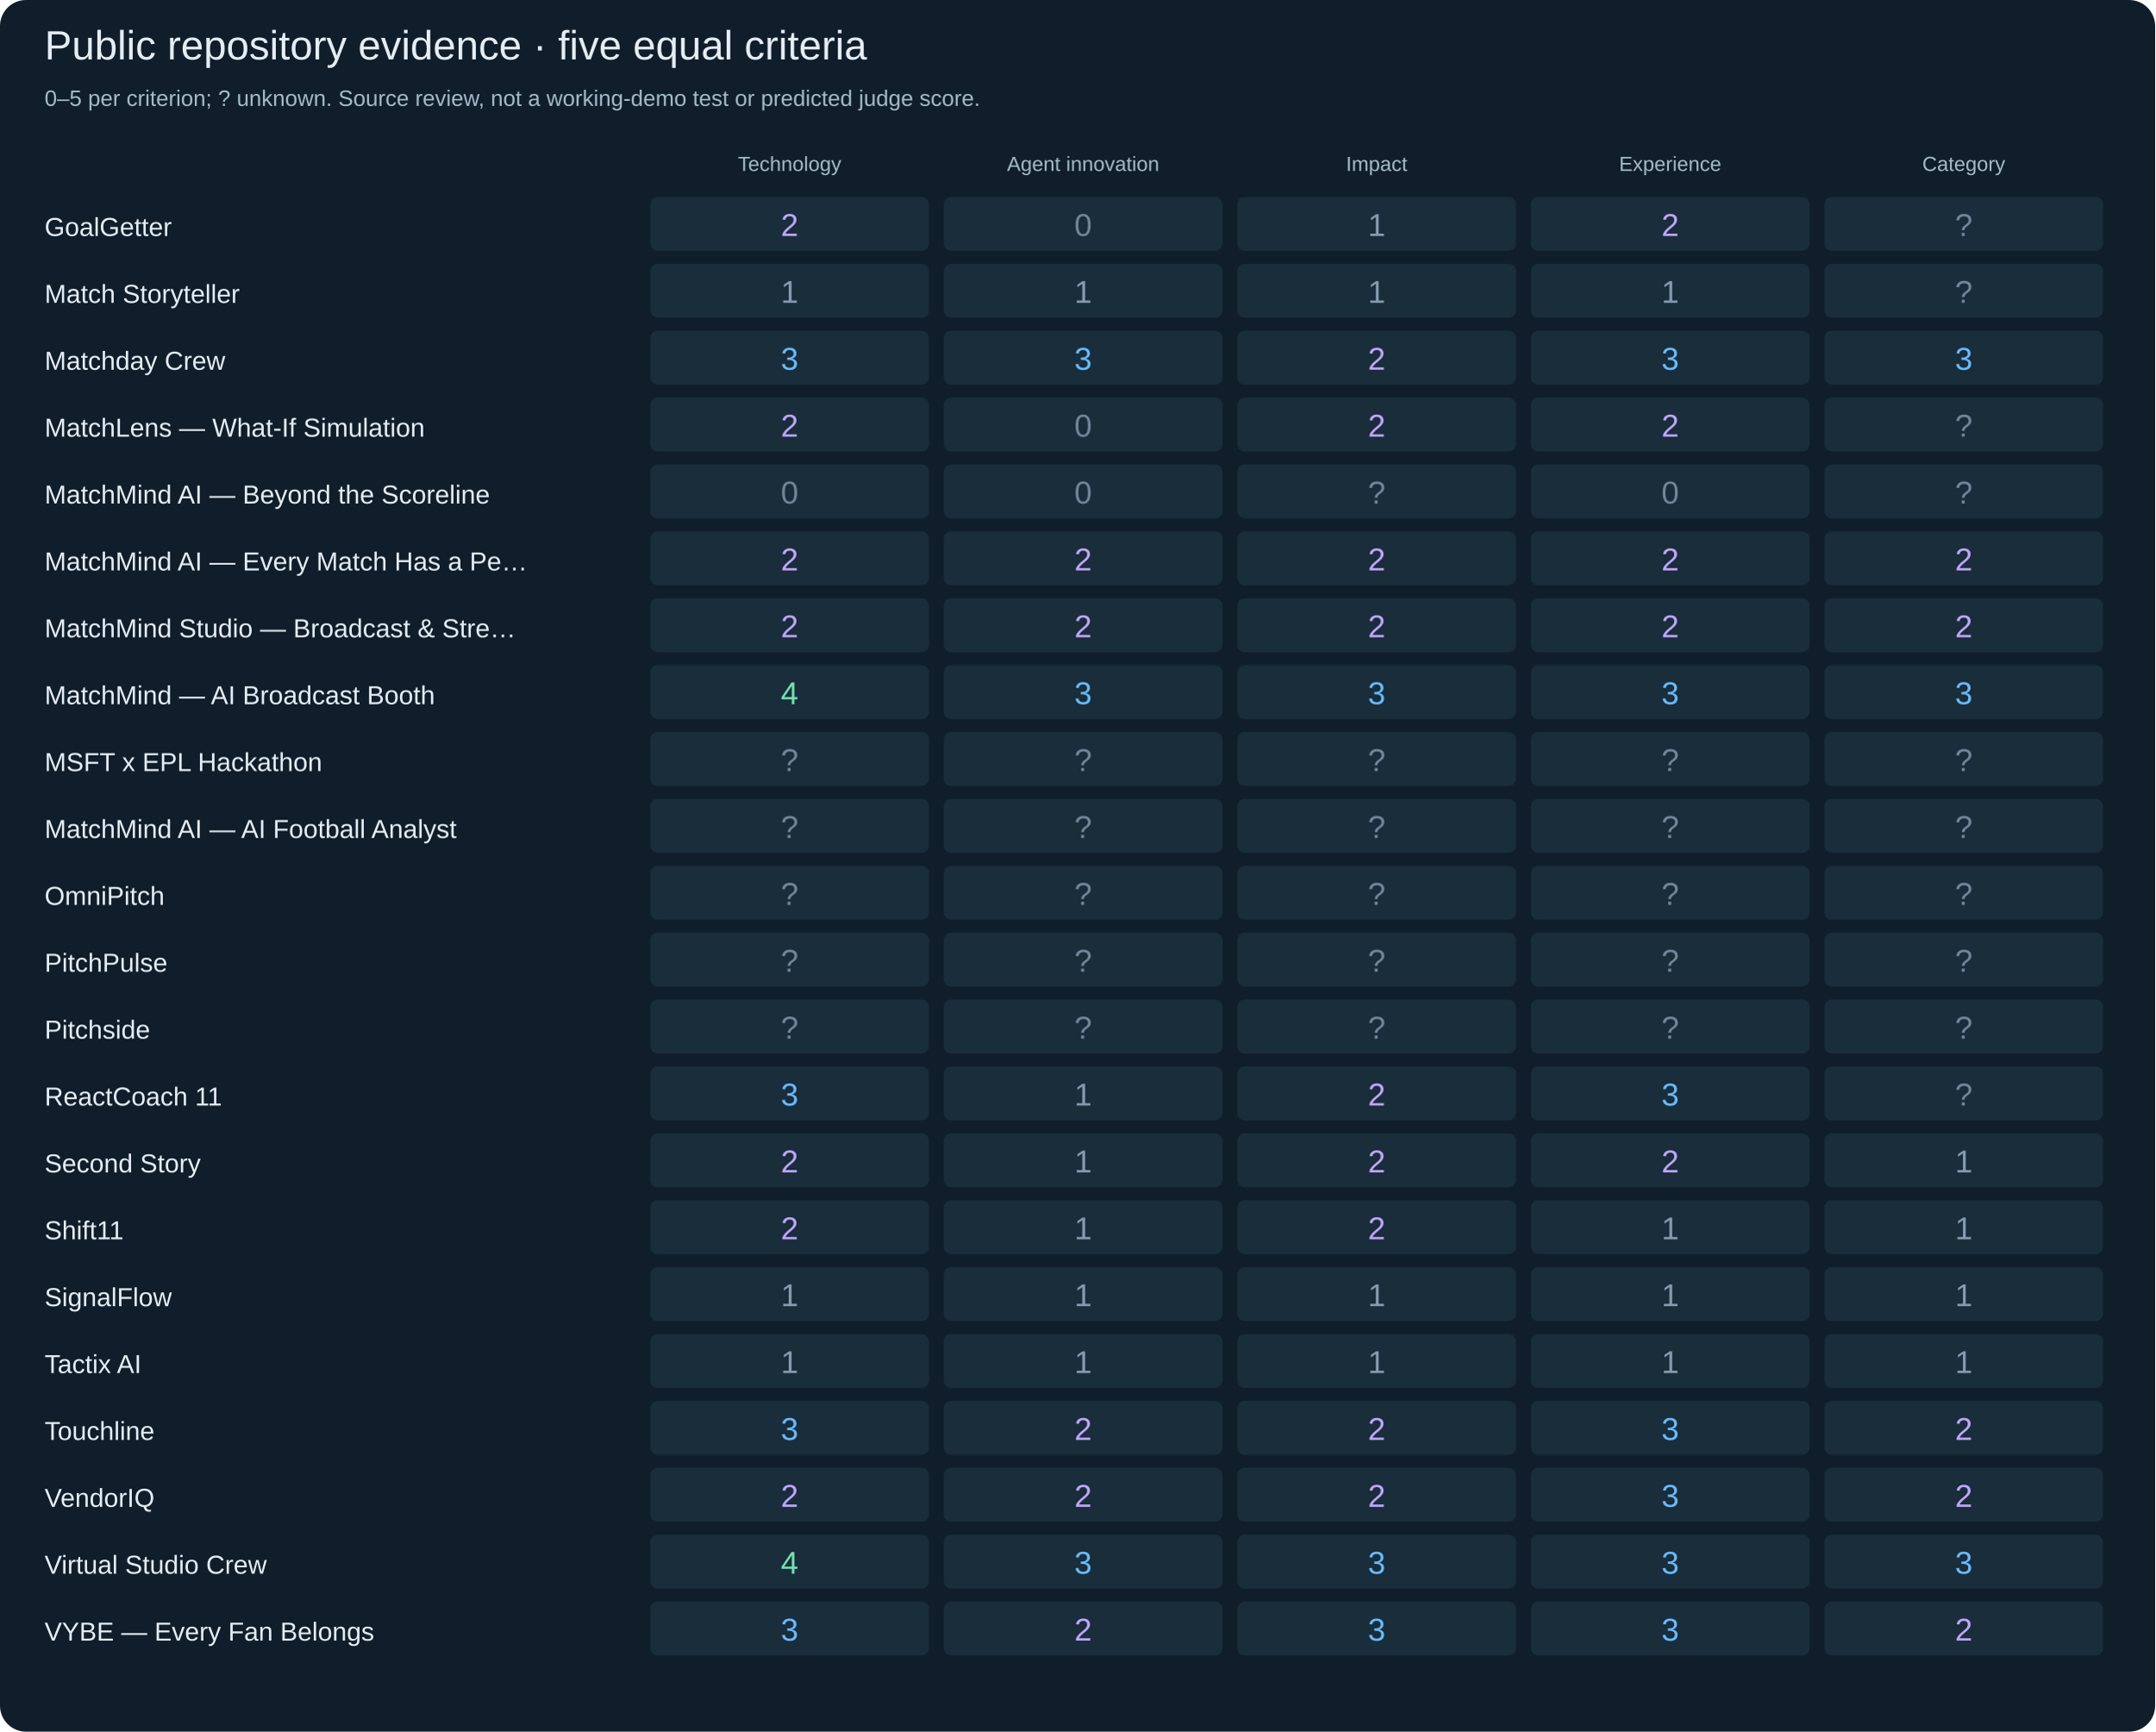
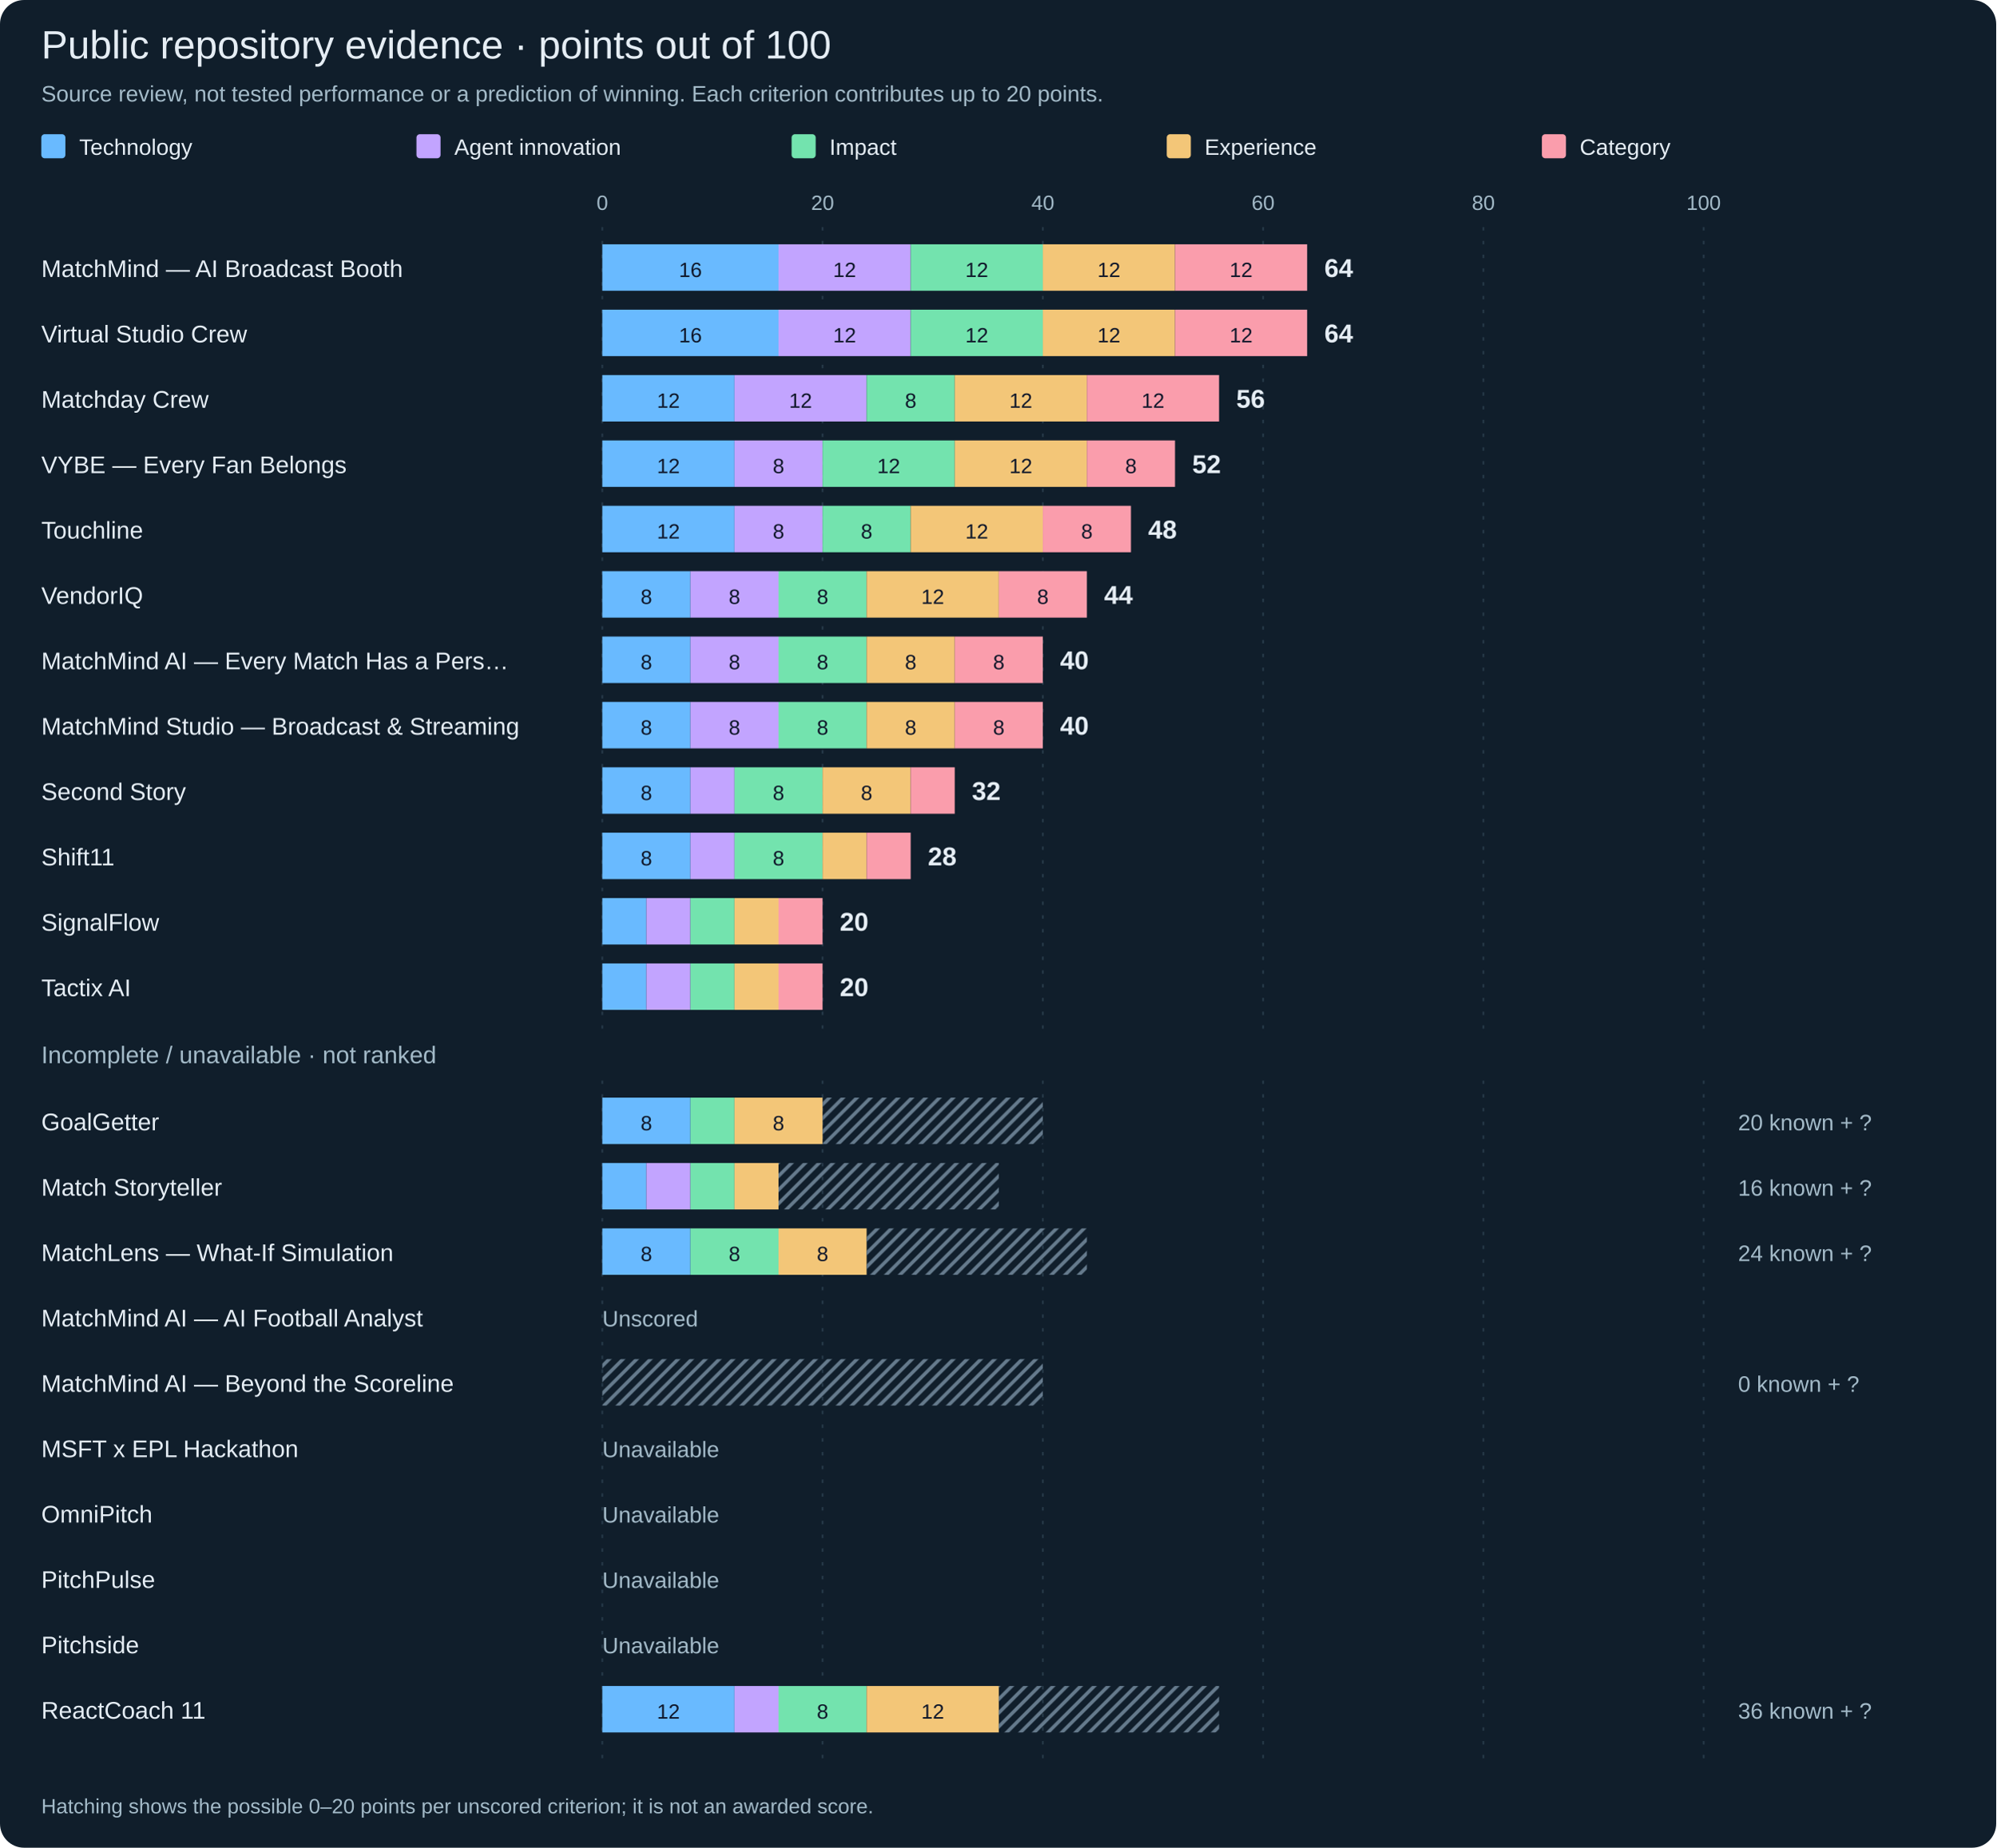
- <svg xmlns="http://www.w3.org/2000/svg" width="1160" height="932" viewBox="0 0 1160 932" role="img" aria-labelledby="title desc">
-   <rect width="1160" height="932" rx="14" fill="#101e2b" />
+ <svg xmlns="http://www.w3.org/2000/svg" width="1160" height="1074" viewBox="0 0 1160 1074" role="img" aria-labelledby="title desc">
+   <defs>
+     <pattern id="unknown" width="8" height="8" patternUnits="userSpaceOnUse">
+       <path d="M-2,2 l4,-4 M0,8 l8,-8 M6,10 l4,-4" stroke="#64798b" stroke-width="2" />
+     </pattern>
+   </defs>
+   <rect width="1160" height="1074" rx="14" fill="#101e2b" />
  <g font-family="Arial, Helvetica, sans-serif">
-     <text x="24" y="32" fill="#e5edf4" font-size="22" text-anchor="start">Public repository evidence · five equal criteria</text>
-     <text x="24" y="57" fill="#a4bbc9" font-size="12" text-anchor="start">0–5 per criterion; ? unknown. Source review, not a working-demo test or predicted judge score.</text>
-     <text x="425.0" y="92" fill="#a4bbc9" font-size="11" text-anchor="middle">Technology</text>
-     <text x="583.0" y="92" fill="#a4bbc9" font-size="11" text-anchor="middle">Agent innovation</text>
-     <text x="741.0" y="92" fill="#a4bbc9" font-size="11" text-anchor="middle">Impact</text>
-     <text x="899.0" y="92" fill="#a4bbc9" font-size="11" text-anchor="middle">Experience</text>
-     <text x="1057.0" y="92" fill="#a4bbc9" font-size="11" text-anchor="middle">Category</text>
-     <text x="24" y="127" fill="#e5edf4" font-size="14" text-anchor="start">GoalGetter</text>
-     <g>
-       <rect x="350.0" y="106" width="150.0" height="29" rx="4" fill="#192d3b" />
-       <text x="425.0" y="127" fill="#c2a4ff" font-size="17" text-anchor="middle">2</text>
-     </g>
-     <g>
-       <rect x="508.0" y="106" width="150.0" height="29" rx="4" fill="#192d3b" />
-       <text x="583.0" y="127" fill="#718599" font-size="17" text-anchor="middle">0</text>
-     </g>
-     <g>
-       <rect x="666.0" y="106" width="150.0" height="29" rx="4" fill="#192d3b" />
-       <text x="741.0" y="127" fill="#859baf" font-size="17" text-anchor="middle">1</text>
-     </g>
-     <g>
-       <rect x="824.0" y="106" width="150.0" height="29" rx="4" fill="#192d3b" />
-       <text x="899.0" y="127" fill="#c2a4ff" font-size="17" text-anchor="middle">2</text>
-     </g>
-     <g>
-       <rect x="982.0" y="106" width="150.0" height="29" rx="4" fill="#192d3b" />
-       <text x="1057.0" y="127" fill="#718599" font-size="17" text-anchor="middle">?</text>
-     </g>
-     <text x="24" y="163" fill="#e5edf4" font-size="14" text-anchor="start">Match Storyteller</text>
-     <g>
-       <rect x="350.0" y="142" width="150.0" height="29" rx="4" fill="#192d3b" />
-       <text x="425.0" y="163" fill="#859baf" font-size="17" text-anchor="middle">1</text>
-     </g>
-     <g>
-       <rect x="508.0" y="142" width="150.0" height="29" rx="4" fill="#192d3b" />
-       <text x="583.0" y="163" fill="#859baf" font-size="17" text-anchor="middle">1</text>
-     </g>
-     <g>
-       <rect x="666.0" y="142" width="150.0" height="29" rx="4" fill="#192d3b" />
-       <text x="741.0" y="163" fill="#859baf" font-size="17" text-anchor="middle">1</text>
-     </g>
-     <g>
-       <rect x="824.0" y="142" width="150.0" height="29" rx="4" fill="#192d3b" />
-       <text x="899.0" y="163" fill="#859baf" font-size="17" text-anchor="middle">1</text>
-     </g>
-     <g>
-       <rect x="982.0" y="142" width="150.0" height="29" rx="4" fill="#192d3b" />
-       <text x="1057.0" y="163" fill="#718599" font-size="17" text-anchor="middle">?</text>
-     </g>
-     <text x="24" y="199" fill="#e5edf4" font-size="14" text-anchor="start">Matchday Crew</text>
-     <g>
-       <rect x="350.0" y="178" width="150.0" height="29" rx="4" fill="#192d3b" />
-       <text x="425.0" y="199" fill="#69baff" font-size="17" text-anchor="middle">3</text>
-     </g>
-     <g>
-       <rect x="508.0" y="178" width="150.0" height="29" rx="4" fill="#192d3b" />
-       <text x="583.0" y="199" fill="#69baff" font-size="17" text-anchor="middle">3</text>
-     </g>
-     <g>
-       <rect x="666.0" y="178" width="150.0" height="29" rx="4" fill="#192d3b" />
-       <text x="741.0" y="199" fill="#c2a4ff" font-size="17" text-anchor="middle">2</text>
-     </g>
-     <g>
-       <rect x="824.0" y="178" width="150.0" height="29" rx="4" fill="#192d3b" />
-       <text x="899.0" y="199" fill="#69baff" font-size="17" text-anchor="middle">3</text>
-     </g>
-     <g>
-       <rect x="982.0" y="178" width="150.0" height="29" rx="4" fill="#192d3b" />
-       <text x="1057.0" y="199" fill="#69baff" font-size="17" text-anchor="middle">3</text>
-     </g>
-     <text x="24" y="235" fill="#e5edf4" font-size="14" text-anchor="start">MatchLens — What-If Simulation</text>
-     <g>
-       <rect x="350.0" y="214" width="150.0" height="29" rx="4" fill="#192d3b" />
-       <text x="425.0" y="235" fill="#c2a4ff" font-size="17" text-anchor="middle">2</text>
-     </g>
-     <g>
-       <rect x="508.0" y="214" width="150.0" height="29" rx="4" fill="#192d3b" />
-       <text x="583.0" y="235" fill="#718599" font-size="17" text-anchor="middle">0</text>
-     </g>
-     <g>
-       <rect x="666.0" y="214" width="150.0" height="29" rx="4" fill="#192d3b" />
-       <text x="741.0" y="235" fill="#c2a4ff" font-size="17" text-anchor="middle">2</text>
-     </g>
-     <g>
-       <rect x="824.0" y="214" width="150.0" height="29" rx="4" fill="#192d3b" />
-       <text x="899.0" y="235" fill="#c2a4ff" font-size="17" text-anchor="middle">2</text>
-     </g>
-     <g>
-       <rect x="982.0" y="214" width="150.0" height="29" rx="4" fill="#192d3b" />
-       <text x="1057.0" y="235" fill="#718599" font-size="17" text-anchor="middle">?</text>
-     </g>
-     <text x="24" y="271" fill="#e5edf4" font-size="14" text-anchor="start">MatchMind AI — Beyond the Scoreline</text>
-     <g>
-       <rect x="350.0" y="250" width="150.0" height="29" rx="4" fill="#192d3b" />
-       <text x="425.0" y="271" fill="#718599" font-size="17" text-anchor="middle">0</text>
-     </g>
-     <g>
-       <rect x="508.0" y="250" width="150.0" height="29" rx="4" fill="#192d3b" />
-       <text x="583.0" y="271" fill="#718599" font-size="17" text-anchor="middle">0</text>
-     </g>
-     <g>
-       <rect x="666.0" y="250" width="150.0" height="29" rx="4" fill="#192d3b" />
-       <text x="741.0" y="271" fill="#718599" font-size="17" text-anchor="middle">?</text>
-     </g>
-     <g>
-       <rect x="824.0" y="250" width="150.0" height="29" rx="4" fill="#192d3b" />
-       <text x="899.0" y="271" fill="#718599" font-size="17" text-anchor="middle">0</text>
-     </g>
-     <g>
-       <rect x="982.0" y="250" width="150.0" height="29" rx="4" fill="#192d3b" />
-       <text x="1057.0" y="271" fill="#718599" font-size="17" text-anchor="middle">?</text>
-     </g>
-     <text x="24" y="307" fill="#e5edf4" font-size="14" text-anchor="start">MatchMind AI — Every Match Has a Pe…</text>
-     <g>
-       <rect x="350.0" y="286" width="150.0" height="29" rx="4" fill="#192d3b" />
-       <text x="425.0" y="307" fill="#c2a4ff" font-size="17" text-anchor="middle">2</text>
-     </g>
-     <g>
-       <rect x="508.0" y="286" width="150.0" height="29" rx="4" fill="#192d3b" />
-       <text x="583.0" y="307" fill="#c2a4ff" font-size="17" text-anchor="middle">2</text>
-     </g>
-     <g>
-       <rect x="666.0" y="286" width="150.0" height="29" rx="4" fill="#192d3b" />
-       <text x="741.0" y="307" fill="#c2a4ff" font-size="17" text-anchor="middle">2</text>
-     </g>
-     <g>
-       <rect x="824.0" y="286" width="150.0" height="29" rx="4" fill="#192d3b" />
-       <text x="899.0" y="307" fill="#c2a4ff" font-size="17" text-anchor="middle">2</text>
-     </g>
-     <g>
-       <rect x="982.0" y="286" width="150.0" height="29" rx="4" fill="#192d3b" />
-       <text x="1057.0" y="307" fill="#c2a4ff" font-size="17" text-anchor="middle">2</text>
-     </g>
-     <text x="24" y="343" fill="#e5edf4" font-size="14" text-anchor="start">MatchMind Studio — Broadcast &amp; Stre…</text>
-     <g>
-       <rect x="350.0" y="322" width="150.0" height="29" rx="4" fill="#192d3b" />
-       <text x="425.0" y="343" fill="#c2a4ff" font-size="17" text-anchor="middle">2</text>
-     </g>
-     <g>
-       <rect x="508.0" y="322" width="150.0" height="29" rx="4" fill="#192d3b" />
-       <text x="583.0" y="343" fill="#c2a4ff" font-size="17" text-anchor="middle">2</text>
-     </g>
-     <g>
-       <rect x="666.0" y="322" width="150.0" height="29" rx="4" fill="#192d3b" />
-       <text x="741.0" y="343" fill="#c2a4ff" font-size="17" text-anchor="middle">2</text>
-     </g>
-     <g>
-       <rect x="824.0" y="322" width="150.0" height="29" rx="4" fill="#192d3b" />
-       <text x="899.0" y="343" fill="#c2a4ff" font-size="17" text-anchor="middle">2</text>
-     </g>
-     <g>
-       <rect x="982.0" y="322" width="150.0" height="29" rx="4" fill="#192d3b" />
-       <text x="1057.0" y="343" fill="#c2a4ff" font-size="17" text-anchor="middle">2</text>
-     </g>
-     <text x="24" y="379" fill="#e5edf4" font-size="14" text-anchor="start">MatchMind — AI Broadcast Booth</text>
-     <g>
-       <rect x="350.0" y="358" width="150.0" height="29" rx="4" fill="#192d3b" />
-       <text x="425.0" y="379" fill="#73e3ae" font-size="17" text-anchor="middle">4</text>
-     </g>
-     <g>
-       <rect x="508.0" y="358" width="150.0" height="29" rx="4" fill="#192d3b" />
-       <text x="583.0" y="379" fill="#69baff" font-size="17" text-anchor="middle">3</text>
-     </g>
-     <g>
-       <rect x="666.0" y="358" width="150.0" height="29" rx="4" fill="#192d3b" />
-       <text x="741.0" y="379" fill="#69baff" font-size="17" text-anchor="middle">3</text>
-     </g>
-     <g>
-       <rect x="824.0" y="358" width="150.0" height="29" rx="4" fill="#192d3b" />
-       <text x="899.0" y="379" fill="#69baff" font-size="17" text-anchor="middle">3</text>
-     </g>
-     <g>
-       <rect x="982.0" y="358" width="150.0" height="29" rx="4" fill="#192d3b" />
-       <text x="1057.0" y="379" fill="#69baff" font-size="17" text-anchor="middle">3</text>
-     </g>
-     <text x="24" y="415" fill="#e5edf4" font-size="14" text-anchor="start">MSFT x EPL Hackathon</text>
-     <g>
-       <rect x="350.0" y="394" width="150.0" height="29" rx="4" fill="#192d3b" />
-       <text x="425.0" y="415" fill="#718599" font-size="17" text-anchor="middle">?</text>
-     </g>
-     <g>
-       <rect x="508.0" y="394" width="150.0" height="29" rx="4" fill="#192d3b" />
-       <text x="583.0" y="415" fill="#718599" font-size="17" text-anchor="middle">?</text>
-     </g>
-     <g>
-       <rect x="666.0" y="394" width="150.0" height="29" rx="4" fill="#192d3b" />
-       <text x="741.0" y="415" fill="#718599" font-size="17" text-anchor="middle">?</text>
-     </g>
-     <g>
-       <rect x="824.0" y="394" width="150.0" height="29" rx="4" fill="#192d3b" />
-       <text x="899.0" y="415" fill="#718599" font-size="17" text-anchor="middle">?</text>
-     </g>
-     <g>
-       <rect x="982.0" y="394" width="150.0" height="29" rx="4" fill="#192d3b" />
-       <text x="1057.0" y="415" fill="#718599" font-size="17" text-anchor="middle">?</text>
-     </g>
-     <text x="24" y="451" fill="#e5edf4" font-size="14" text-anchor="start">MatchMind AI — AI Football Analyst</text>
-     <g>
-       <rect x="350.0" y="430" width="150.0" height="29" rx="4" fill="#192d3b" />
-       <text x="425.0" y="451" fill="#718599" font-size="17" text-anchor="middle">?</text>
-     </g>
-     <g>
-       <rect x="508.0" y="430" width="150.0" height="29" rx="4" fill="#192d3b" />
-       <text x="583.0" y="451" fill="#718599" font-size="17" text-anchor="middle">?</text>
-     </g>
-     <g>
-       <rect x="666.0" y="430" width="150.0" height="29" rx="4" fill="#192d3b" />
-       <text x="741.0" y="451" fill="#718599" font-size="17" text-anchor="middle">?</text>
-     </g>
-     <g>
-       <rect x="824.0" y="430" width="150.0" height="29" rx="4" fill="#192d3b" />
-       <text x="899.0" y="451" fill="#718599" font-size="17" text-anchor="middle">?</text>
-     </g>
-     <g>
-       <rect x="982.0" y="430" width="150.0" height="29" rx="4" fill="#192d3b" />
-       <text x="1057.0" y="451" fill="#718599" font-size="17" text-anchor="middle">?</text>
-     </g>
-     <text x="24" y="487" fill="#e5edf4" font-size="14" text-anchor="start">OmniPitch</text>
-     <g>
-       <rect x="350.0" y="466" width="150.0" height="29" rx="4" fill="#192d3b" />
-       <text x="425.0" y="487" fill="#718599" font-size="17" text-anchor="middle">?</text>
-     </g>
-     <g>
-       <rect x="508.0" y="466" width="150.0" height="29" rx="4" fill="#192d3b" />
-       <text x="583.0" y="487" fill="#718599" font-size="17" text-anchor="middle">?</text>
-     </g>
-     <g>
-       <rect x="666.0" y="466" width="150.0" height="29" rx="4" fill="#192d3b" />
-       <text x="741.0" y="487" fill="#718599" font-size="17" text-anchor="middle">?</text>
-     </g>
-     <g>
-       <rect x="824.0" y="466" width="150.0" height="29" rx="4" fill="#192d3b" />
-       <text x="899.0" y="487" fill="#718599" font-size="17" text-anchor="middle">?</text>
-     </g>
-     <g>
-       <rect x="982.0" y="466" width="150.0" height="29" rx="4" fill="#192d3b" />
-       <text x="1057.0" y="487" fill="#718599" font-size="17" text-anchor="middle">?</text>
-     </g>
-     <text x="24" y="523" fill="#e5edf4" font-size="14" text-anchor="start">PitchPulse</text>
-     <g>
-       <rect x="350.0" y="502" width="150.0" height="29" rx="4" fill="#192d3b" />
-       <text x="425.0" y="523" fill="#718599" font-size="17" text-anchor="middle">?</text>
-     </g>
-     <g>
-       <rect x="508.0" y="502" width="150.0" height="29" rx="4" fill="#192d3b" />
-       <text x="583.0" y="523" fill="#718599" font-size="17" text-anchor="middle">?</text>
-     </g>
-     <g>
-       <rect x="666.0" y="502" width="150.0" height="29" rx="4" fill="#192d3b" />
-       <text x="741.0" y="523" fill="#718599" font-size="17" text-anchor="middle">?</text>
-     </g>
-     <g>
-       <rect x="824.0" y="502" width="150.0" height="29" rx="4" fill="#192d3b" />
-       <text x="899.0" y="523" fill="#718599" font-size="17" text-anchor="middle">?</text>
-     </g>
-     <g>
-       <rect x="982.0" y="502" width="150.0" height="29" rx="4" fill="#192d3b" />
-       <text x="1057.0" y="523" fill="#718599" font-size="17" text-anchor="middle">?</text>
-     </g>
-     <text x="24" y="559" fill="#e5edf4" font-size="14" text-anchor="start">Pitchside</text>
-     <g>
-       <rect x="350.0" y="538" width="150.0" height="29" rx="4" fill="#192d3b" />
-       <text x="425.0" y="559" fill="#718599" font-size="17" text-anchor="middle">?</text>
-     </g>
-     <g>
-       <rect x="508.0" y="538" width="150.0" height="29" rx="4" fill="#192d3b" />
-       <text x="583.0" y="559" fill="#718599" font-size="17" text-anchor="middle">?</text>
-     </g>
-     <g>
-       <rect x="666.0" y="538" width="150.0" height="29" rx="4" fill="#192d3b" />
-       <text x="741.0" y="559" fill="#718599" font-size="17" text-anchor="middle">?</text>
-     </g>
-     <g>
-       <rect x="824.0" y="538" width="150.0" height="29" rx="4" fill="#192d3b" />
-       <text x="899.0" y="559" fill="#718599" font-size="17" text-anchor="middle">?</text>
-     </g>
-     <g>
-       <rect x="982.0" y="538" width="150.0" height="29" rx="4" fill="#192d3b" />
-       <text x="1057.0" y="559" fill="#718599" font-size="17" text-anchor="middle">?</text>
-     </g>
-     <text x="24" y="595" fill="#e5edf4" font-size="14" text-anchor="start">ReactCoach 11</text>
-     <g>
-       <rect x="350.0" y="574" width="150.0" height="29" rx="4" fill="#192d3b" />
-       <text x="425.0" y="595" fill="#69baff" font-size="17" text-anchor="middle">3</text>
-     </g>
-     <g>
-       <rect x="508.0" y="574" width="150.0" height="29" rx="4" fill="#192d3b" />
-       <text x="583.0" y="595" fill="#859baf" font-size="17" text-anchor="middle">1</text>
-     </g>
-     <g>
-       <rect x="666.0" y="574" width="150.0" height="29" rx="4" fill="#192d3b" />
-       <text x="741.0" y="595" fill="#c2a4ff" font-size="17" text-anchor="middle">2</text>
-     </g>
-     <g>
-       <rect x="824.0" y="574" width="150.0" height="29" rx="4" fill="#192d3b" />
-       <text x="899.0" y="595" fill="#69baff" font-size="17" text-anchor="middle">3</text>
-     </g>
-     <g>
-       <rect x="982.0" y="574" width="150.0" height="29" rx="4" fill="#192d3b" />
-       <text x="1057.0" y="595" fill="#718599" font-size="17" text-anchor="middle">?</text>
-     </g>
-     <text x="24" y="631" fill="#e5edf4" font-size="14" text-anchor="start">Second Story</text>
-     <g>
-       <rect x="350.0" y="610" width="150.0" height="29" rx="4" fill="#192d3b" />
-       <text x="425.0" y="631" fill="#c2a4ff" font-size="17" text-anchor="middle">2</text>
-     </g>
-     <g>
-       <rect x="508.0" y="610" width="150.0" height="29" rx="4" fill="#192d3b" />
-       <text x="583.0" y="631" fill="#859baf" font-size="17" text-anchor="middle">1</text>
-     </g>
-     <g>
-       <rect x="666.0" y="610" width="150.0" height="29" rx="4" fill="#192d3b" />
-       <text x="741.0" y="631" fill="#c2a4ff" font-size="17" text-anchor="middle">2</text>
-     </g>
-     <g>
-       <rect x="824.0" y="610" width="150.0" height="29" rx="4" fill="#192d3b" />
-       <text x="899.0" y="631" fill="#c2a4ff" font-size="17" text-anchor="middle">2</text>
-     </g>
-     <g>
-       <rect x="982.0" y="610" width="150.0" height="29" rx="4" fill="#192d3b" />
-       <text x="1057.0" y="631" fill="#859baf" font-size="17" text-anchor="middle">1</text>
-     </g>
-     <text x="24" y="667" fill="#e5edf4" font-size="14" text-anchor="start">Shift11</text>
-     <g>
-       <rect x="350.0" y="646" width="150.0" height="29" rx="4" fill="#192d3b" />
-       <text x="425.0" y="667" fill="#c2a4ff" font-size="17" text-anchor="middle">2</text>
-     </g>
-     <g>
-       <rect x="508.0" y="646" width="150.0" height="29" rx="4" fill="#192d3b" />
-       <text x="583.0" y="667" fill="#859baf" font-size="17" text-anchor="middle">1</text>
-     </g>
-     <g>
-       <rect x="666.0" y="646" width="150.0" height="29" rx="4" fill="#192d3b" />
-       <text x="741.0" y="667" fill="#c2a4ff" font-size="17" text-anchor="middle">2</text>
-     </g>
-     <g>
-       <rect x="824.0" y="646" width="150.0" height="29" rx="4" fill="#192d3b" />
-       <text x="899.0" y="667" fill="#859baf" font-size="17" text-anchor="middle">1</text>
-     </g>
-     <g>
-       <rect x="982.0" y="646" width="150.0" height="29" rx="4" fill="#192d3b" />
-       <text x="1057.0" y="667" fill="#859baf" font-size="17" text-anchor="middle">1</text>
-     </g>
-     <text x="24" y="703" fill="#e5edf4" font-size="14" text-anchor="start">SignalFlow</text>
-     <g>
-       <rect x="350.0" y="682" width="150.0" height="29" rx="4" fill="#192d3b" />
-       <text x="425.0" y="703" fill="#859baf" font-size="17" text-anchor="middle">1</text>
-     </g>
-     <g>
-       <rect x="508.0" y="682" width="150.0" height="29" rx="4" fill="#192d3b" />
-       <text x="583.0" y="703" fill="#859baf" font-size="17" text-anchor="middle">1</text>
-     </g>
-     <g>
-       <rect x="666.0" y="682" width="150.0" height="29" rx="4" fill="#192d3b" />
-       <text x="741.0" y="703" fill="#859baf" font-size="17" text-anchor="middle">1</text>
-     </g>
-     <g>
-       <rect x="824.0" y="682" width="150.0" height="29" rx="4" fill="#192d3b" />
-       <text x="899.0" y="703" fill="#859baf" font-size="17" text-anchor="middle">1</text>
-     </g>
-     <g>
-       <rect x="982.0" y="682" width="150.0" height="29" rx="4" fill="#192d3b" />
-       <text x="1057.0" y="703" fill="#859baf" font-size="17" text-anchor="middle">1</text>
-     </g>
-     <text x="24" y="739" fill="#e5edf4" font-size="14" text-anchor="start">Tactix AI</text>
-     <g>
-       <rect x="350.0" y="718" width="150.0" height="29" rx="4" fill="#192d3b" />
-       <text x="425.0" y="739" fill="#859baf" font-size="17" text-anchor="middle">1</text>
-     </g>
-     <g>
-       <rect x="508.0" y="718" width="150.0" height="29" rx="4" fill="#192d3b" />
-       <text x="583.0" y="739" fill="#859baf" font-size="17" text-anchor="middle">1</text>
-     </g>
-     <g>
-       <rect x="666.0" y="718" width="150.0" height="29" rx="4" fill="#192d3b" />
-       <text x="741.0" y="739" fill="#859baf" font-size="17" text-anchor="middle">1</text>
-     </g>
-     <g>
-       <rect x="824.0" y="718" width="150.0" height="29" rx="4" fill="#192d3b" />
-       <text x="899.0" y="739" fill="#859baf" font-size="17" text-anchor="middle">1</text>
-     </g>
-     <g>
-       <rect x="982.0" y="718" width="150.0" height="29" rx="4" fill="#192d3b" />
-       <text x="1057.0" y="739" fill="#859baf" font-size="17" text-anchor="middle">1</text>
-     </g>
-     <text x="24" y="775" fill="#e5edf4" font-size="14" text-anchor="start">Touchline</text>
-     <g>
-       <rect x="350.0" y="754" width="150.0" height="29" rx="4" fill="#192d3b" />
-       <text x="425.0" y="775" fill="#69baff" font-size="17" text-anchor="middle">3</text>
-     </g>
-     <g>
-       <rect x="508.0" y="754" width="150.0" height="29" rx="4" fill="#192d3b" />
-       <text x="583.0" y="775" fill="#c2a4ff" font-size="17" text-anchor="middle">2</text>
-     </g>
-     <g>
-       <rect x="666.0" y="754" width="150.0" height="29" rx="4" fill="#192d3b" />
-       <text x="741.0" y="775" fill="#c2a4ff" font-size="17" text-anchor="middle">2</text>
-     </g>
-     <g>
-       <rect x="824.0" y="754" width="150.0" height="29" rx="4" fill="#192d3b" />
-       <text x="899.0" y="775" fill="#69baff" font-size="17" text-anchor="middle">3</text>
-     </g>
-     <g>
-       <rect x="982.0" y="754" width="150.0" height="29" rx="4" fill="#192d3b" />
-       <text x="1057.0" y="775" fill="#c2a4ff" font-size="17" text-anchor="middle">2</text>
-     </g>
-     <text x="24" y="811" fill="#e5edf4" font-size="14" text-anchor="start">VendorIQ</text>
-     <g>
-       <rect x="350.0" y="790" width="150.0" height="29" rx="4" fill="#192d3b" />
-       <text x="425.0" y="811" fill="#c2a4ff" font-size="17" text-anchor="middle">2</text>
-     </g>
-     <g>
-       <rect x="508.0" y="790" width="150.0" height="29" rx="4" fill="#192d3b" />
-       <text x="583.0" y="811" fill="#c2a4ff" font-size="17" text-anchor="middle">2</text>
-     </g>
-     <g>
-       <rect x="666.0" y="790" width="150.0" height="29" rx="4" fill="#192d3b" />
-       <text x="741.0" y="811" fill="#c2a4ff" font-size="17" text-anchor="middle">2</text>
-     </g>
-     <g>
-       <rect x="824.0" y="790" width="150.0" height="29" rx="4" fill="#192d3b" />
-       <text x="899.0" y="811" fill="#69baff" font-size="17" text-anchor="middle">3</text>
-     </g>
-     <g>
-       <rect x="982.0" y="790" width="150.0" height="29" rx="4" fill="#192d3b" />
-       <text x="1057.0" y="811" fill="#c2a4ff" font-size="17" text-anchor="middle">2</text>
-     </g>
-     <text x="24" y="847" fill="#e5edf4" font-size="14" text-anchor="start">Virtual Studio Crew</text>
-     <g>
-       <rect x="350.0" y="826" width="150.0" height="29" rx="4" fill="#192d3b" />
-       <text x="425.0" y="847" fill="#73e3ae" font-size="17" text-anchor="middle">4</text>
-     </g>
-     <g>
-       <rect x="508.0" y="826" width="150.0" height="29" rx="4" fill="#192d3b" />
-       <text x="583.0" y="847" fill="#69baff" font-size="17" text-anchor="middle">3</text>
-     </g>
-     <g>
-       <rect x="666.0" y="826" width="150.0" height="29" rx="4" fill="#192d3b" />
-       <text x="741.0" y="847" fill="#69baff" font-size="17" text-anchor="middle">3</text>
-     </g>
-     <g>
-       <rect x="824.0" y="826" width="150.0" height="29" rx="4" fill="#192d3b" />
-       <text x="899.0" y="847" fill="#69baff" font-size="17" text-anchor="middle">3</text>
-     </g>
-     <g>
-       <rect x="982.0" y="826" width="150.0" height="29" rx="4" fill="#192d3b" />
-       <text x="1057.0" y="847" fill="#69baff" font-size="17" text-anchor="middle">3</text>
-     </g>
-     <text x="24" y="883" fill="#e5edf4" font-size="14" text-anchor="start">VYBE — Every Fan Belongs</text>
-     <g>
-       <rect x="350.0" y="862" width="150.0" height="29" rx="4" fill="#192d3b" />
-       <text x="425.0" y="883" fill="#69baff" font-size="17" text-anchor="middle">3</text>
-     </g>
-     <g>
-       <rect x="508.0" y="862" width="150.0" height="29" rx="4" fill="#192d3b" />
-       <text x="583.0" y="883" fill="#c2a4ff" font-size="17" text-anchor="middle">2</text>
-     </g>
-     <g>
-       <rect x="666.0" y="862" width="150.0" height="29" rx="4" fill="#192d3b" />
-       <text x="741.0" y="883" fill="#69baff" font-size="17" text-anchor="middle">3</text>
-     </g>
-     <g>
-       <rect x="824.0" y="862" width="150.0" height="29" rx="4" fill="#192d3b" />
-       <text x="899.0" y="883" fill="#69baff" font-size="17" text-anchor="middle">3</text>
-     </g>
-     <g>
-       <rect x="982.0" y="862" width="150.0" height="29" rx="4" fill="#192d3b" />
-       <text x="1057.0" y="883" fill="#c2a4ff" font-size="17" text-anchor="middle">2</text>
-     </g>
+     <text x="24" y="34" fill="#e5edf4" font-size="23">Public repository evidence · points out of 100</text>
+     <text x="24" y="59" fill="#a4bbc9" font-size="13">Source review, not tested performance or a prediction of winning. Each criterion contributes up to 20 points.</text>
+     <rect x="24" y="78" width="14" height="14" rx="2" fill="#69baff" />
+     <text x="46" y="90" fill="#e5edf4" font-size="13">Technology</text>
+     <rect x="242" y="78" width="14" height="14" rx="2" fill="#c2a4ff" />
+     <text x="264" y="90" fill="#e5edf4" font-size="13">Agent innovation</text>
+     <rect x="460" y="78" width="14" height="14" rx="2" fill="#73e3ae" />
+     <text x="482" y="90" fill="#e5edf4" font-size="13">Impact</text>
+     <rect x="678" y="78" width="14" height="14" rx="2" fill="#f3c678" />
+     <text x="700" y="90" fill="#e5edf4" font-size="13">Experience</text>
+     <rect x="896" y="78" width="14" height="14" rx="2" fill="#fa9dac" />
+     <text x="918" y="90" fill="#e5edf4" font-size="13">Category</text>
+     <text x="350.0" y="122" fill="#a4bbc9" font-size="12" text-anchor="middle">0</text>
+     <line x1="350.0" x2="350.0" y1="132" y2="1028" stroke="#263948" stroke-dasharray="2 6" />
+     <text x="478.0" y="122" fill="#a4bbc9" font-size="12" text-anchor="middle">20</text>
+     <line x1="478.0" x2="478.0" y1="132" y2="1028" stroke="#263948" stroke-dasharray="2 6" />
+     <text x="606.0" y="122" fill="#a4bbc9" font-size="12" text-anchor="middle">40</text>
+     <line x1="606.0" x2="606.0" y1="132" y2="1028" stroke="#263948" stroke-dasharray="2 6" />
+     <text x="734.0" y="122" fill="#a4bbc9" font-size="12" text-anchor="middle">60</text>
+     <line x1="734.0" x2="734.0" y1="132" y2="1028" stroke="#263948" stroke-dasharray="2 6" />
+     <text x="862.0" y="122" fill="#a4bbc9" font-size="12" text-anchor="middle">80</text>
+     <line x1="862.0" x2="862.0" y1="132" y2="1028" stroke="#263948" stroke-dasharray="2 6" />
+     <text x="990.0" y="122" fill="#a4bbc9" font-size="12" text-anchor="middle">100</text>
+     <line x1="990.0" x2="990.0" y1="132" y2="1028" stroke="#263948" stroke-dasharray="2 6" />
+     <g>
+       <text x="24" y="161" fill="#e5edf4" font-size="14">MatchMind — AI Broadcast Booth</text>
+       <g>
+         <rect x="350" y="142" width="102.4" height="27" fill="#69baff" />
+       </g>
+       <text x="401.2" y="161" fill="#0f172a" font-size="12" text-anchor="middle">16</text>
+       <g>
+         <rect x="452.4" y="142" width="76.8" height="27" fill="#c2a4ff" />
+       </g>
+       <text x="490.8" y="161" fill="#0f172a" font-size="12" text-anchor="middle">12</text>
+       <g>
+         <rect x="529.2" y="142" width="76.8" height="27" fill="#73e3ae" />
+       </g>
+       <text x="567.6" y="161" fill="#0f172a" font-size="12" text-anchor="middle">12</text>
+       <g>
+         <rect x="606" y="142" width="76.8" height="27" fill="#f3c678" />
+       </g>
+       <text x="644.4" y="161" fill="#0f172a" font-size="12" text-anchor="middle">12</text>
+       <g>
+         <rect x="682.8" y="142" width="76.8" height="27" fill="#fa9dac" />
+       </g>
+       <text x="721.2" y="161" fill="#0f172a" font-size="12" text-anchor="middle">12</text>
+       <text x="769.6" y="161" fill="#e5edf4" font-size="15" font-weight="700">64</text>
+     </g>
+     <g>
+       <text x="24" y="199" fill="#e5edf4" font-size="14">Virtual Studio Crew</text>
+       <g>
+         <rect x="350" y="180" width="102.4" height="27" fill="#69baff" />
+       </g>
+       <text x="401.2" y="199" fill="#0f172a" font-size="12" text-anchor="middle">16</text>
+       <g>
+         <rect x="452.4" y="180" width="76.8" height="27" fill="#c2a4ff" />
+       </g>
+       <text x="490.8" y="199" fill="#0f172a" font-size="12" text-anchor="middle">12</text>
+       <g>
+         <rect x="529.2" y="180" width="76.8" height="27" fill="#73e3ae" />
+       </g>
+       <text x="567.6" y="199" fill="#0f172a" font-size="12" text-anchor="middle">12</text>
+       <g>
+         <rect x="606" y="180" width="76.8" height="27" fill="#f3c678" />
+       </g>
+       <text x="644.4" y="199" fill="#0f172a" font-size="12" text-anchor="middle">12</text>
+       <g>
+         <rect x="682.8" y="180" width="76.8" height="27" fill="#fa9dac" />
+       </g>
+       <text x="721.2" y="199" fill="#0f172a" font-size="12" text-anchor="middle">12</text>
+       <text x="769.6" y="199" fill="#e5edf4" font-size="15" font-weight="700">64</text>
+     </g>
+     <g>
+       <text x="24" y="237" fill="#e5edf4" font-size="14">Matchday Crew</text>
+       <g>
+         <rect x="350" y="218" width="76.8" height="27" fill="#69baff" />
+       </g>
+       <text x="388.4" y="237" fill="#0f172a" font-size="12" text-anchor="middle">12</text>
+       <g>
+         <rect x="426.8" y="218" width="76.8" height="27" fill="#c2a4ff" />
+       </g>
+       <text x="465.2" y="237" fill="#0f172a" font-size="12" text-anchor="middle">12</text>
+       <g>
+         <rect x="503.6" y="218" width="51.2" height="27" fill="#73e3ae" />
+       </g>
+       <text x="529.2" y="237" fill="#0f172a" font-size="12" text-anchor="middle">8</text>
+       <g>
+         <rect x="554.8" y="218" width="76.8" height="27" fill="#f3c678" />
+       </g>
+       <text x="593.2" y="237" fill="#0f172a" font-size="12" text-anchor="middle">12</text>
+       <g>
+         <rect x="631.6" y="218" width="76.8" height="27" fill="#fa9dac" />
+       </g>
+       <text x="670.0" y="237" fill="#0f172a" font-size="12" text-anchor="middle">12</text>
+       <text x="718.4" y="237" fill="#e5edf4" font-size="15" font-weight="700">56</text>
+     </g>
+     <g>
+       <text x="24" y="275" fill="#e5edf4" font-size="14">VYBE — Every Fan Belongs</text>
+       <g>
+         <rect x="350" y="256" width="76.8" height="27" fill="#69baff" />
+       </g>
+       <text x="388.4" y="275" fill="#0f172a" font-size="12" text-anchor="middle">12</text>
+       <g>
+         <rect x="426.8" y="256" width="51.2" height="27" fill="#c2a4ff" />
+       </g>
+       <text x="452.4" y="275" fill="#0f172a" font-size="12" text-anchor="middle">8</text>
+       <g>
+         <rect x="478" y="256" width="76.8" height="27" fill="#73e3ae" />
+       </g>
+       <text x="516.4" y="275" fill="#0f172a" font-size="12" text-anchor="middle">12</text>
+       <g>
+         <rect x="554.8" y="256" width="76.8" height="27" fill="#f3c678" />
+       </g>
+       <text x="593.2" y="275" fill="#0f172a" font-size="12" text-anchor="middle">12</text>
+       <g>
+         <rect x="631.6" y="256" width="51.2" height="27" fill="#fa9dac" />
+       </g>
+       <text x="657.2" y="275" fill="#0f172a" font-size="12" text-anchor="middle">8</text>
+       <text x="692.8" y="275" fill="#e5edf4" font-size="15" font-weight="700">52</text>
+     </g>
+     <g>
+       <text x="24" y="313" fill="#e5edf4" font-size="14">Touchline</text>
+       <g>
+         <rect x="350" y="294" width="76.8" height="27" fill="#69baff" />
+       </g>
+       <text x="388.4" y="313" fill="#0f172a" font-size="12" text-anchor="middle">12</text>
+       <g>
+         <rect x="426.8" y="294" width="51.2" height="27" fill="#c2a4ff" />
+       </g>
+       <text x="452.4" y="313" fill="#0f172a" font-size="12" text-anchor="middle">8</text>
+       <g>
+         <rect x="478" y="294" width="51.2" height="27" fill="#73e3ae" />
+       </g>
+       <text x="503.6" y="313" fill="#0f172a" font-size="12" text-anchor="middle">8</text>
+       <g>
+         <rect x="529.2" y="294" width="76.8" height="27" fill="#f3c678" />
+       </g>
+       <text x="567.6" y="313" fill="#0f172a" font-size="12" text-anchor="middle">12</text>
+       <g>
+         <rect x="606" y="294" width="51.2" height="27" fill="#fa9dac" />
+       </g>
+       <text x="631.6" y="313" fill="#0f172a" font-size="12" text-anchor="middle">8</text>
+       <text x="667.2" y="313" fill="#e5edf4" font-size="15" font-weight="700">48</text>
+     </g>
+     <g>
+       <text x="24" y="351" fill="#e5edf4" font-size="14">VendorIQ</text>
+       <g>
+         <rect x="350" y="332" width="51.2" height="27" fill="#69baff" />
+       </g>
+       <text x="375.6" y="351" fill="#0f172a" font-size="12" text-anchor="middle">8</text>
+       <g>
+         <rect x="401.2" y="332" width="51.2" height="27" fill="#c2a4ff" />
+       </g>
+       <text x="426.8" y="351" fill="#0f172a" font-size="12" text-anchor="middle">8</text>
+       <g>
+         <rect x="452.4" y="332" width="51.2" height="27" fill="#73e3ae" />
+       </g>
+       <text x="478.0" y="351" fill="#0f172a" font-size="12" text-anchor="middle">8</text>
+       <g>
+         <rect x="503.6" y="332" width="76.8" height="27" fill="#f3c678" />
+       </g>
+       <text x="542.0" y="351" fill="#0f172a" font-size="12" text-anchor="middle">12</text>
+       <g>
+         <rect x="580.4" y="332" width="51.2" height="27" fill="#fa9dac" />
+       </g>
+       <text x="606.0" y="351" fill="#0f172a" font-size="12" text-anchor="middle">8</text>
+       <text x="641.6" y="351" fill="#e5edf4" font-size="15" font-weight="700">44</text>
+     </g>
+     <g>
+       <text x="24" y="389" fill="#e5edf4" font-size="14">MatchMind AI — Every Match Has a Pers…</text>
+       <g>
+         <rect x="350" y="370" width="51.2" height="27" fill="#69baff" />
+       </g>
+       <text x="375.6" y="389" fill="#0f172a" font-size="12" text-anchor="middle">8</text>
+       <g>
+         <rect x="401.2" y="370" width="51.2" height="27" fill="#c2a4ff" />
+       </g>
+       <text x="426.8" y="389" fill="#0f172a" font-size="12" text-anchor="middle">8</text>
+       <g>
+         <rect x="452.4" y="370" width="51.2" height="27" fill="#73e3ae" />
+       </g>
+       <text x="478.0" y="389" fill="#0f172a" font-size="12" text-anchor="middle">8</text>
+       <g>
+         <rect x="503.6" y="370" width="51.2" height="27" fill="#f3c678" />
+       </g>
+       <text x="529.2" y="389" fill="#0f172a" font-size="12" text-anchor="middle">8</text>
+       <g>
+         <rect x="554.8" y="370" width="51.2" height="27" fill="#fa9dac" />
+       </g>
+       <text x="580.4" y="389" fill="#0f172a" font-size="12" text-anchor="middle">8</text>
+       <text x="616.0" y="389" fill="#e5edf4" font-size="15" font-weight="700">40</text>
+     </g>
+     <g>
+       <text x="24" y="427" fill="#e5edf4" font-size="14">MatchMind Studio — Broadcast &amp; Streaming</text>
+       <g>
+         <rect x="350" y="408" width="51.2" height="27" fill="#69baff" />
+       </g>
+       <text x="375.6" y="427" fill="#0f172a" font-size="12" text-anchor="middle">8</text>
+       <g>
+         <rect x="401.2" y="408" width="51.2" height="27" fill="#c2a4ff" />
+       </g>
+       <text x="426.8" y="427" fill="#0f172a" font-size="12" text-anchor="middle">8</text>
+       <g>
+         <rect x="452.4" y="408" width="51.2" height="27" fill="#73e3ae" />
+       </g>
+       <text x="478.0" y="427" fill="#0f172a" font-size="12" text-anchor="middle">8</text>
+       <g>
+         <rect x="503.6" y="408" width="51.2" height="27" fill="#f3c678" />
+       </g>
+       <text x="529.2" y="427" fill="#0f172a" font-size="12" text-anchor="middle">8</text>
+       <g>
+         <rect x="554.8" y="408" width="51.2" height="27" fill="#fa9dac" />
+       </g>
+       <text x="580.4" y="427" fill="#0f172a" font-size="12" text-anchor="middle">8</text>
+       <text x="616.0" y="427" fill="#e5edf4" font-size="15" font-weight="700">40</text>
+     </g>
+     <g>
+       <text x="24" y="465" fill="#e5edf4" font-size="14">Second Story</text>
+       <g>
+         <rect x="350" y="446" width="51.2" height="27" fill="#69baff" />
+       </g>
+       <text x="375.6" y="465" fill="#0f172a" font-size="12" text-anchor="middle">8</text>
+       <g>
+         <rect x="401.2" y="446" width="25.6" height="27" fill="#c2a4ff" />
+       </g>
+       <g>
+         <rect x="426.8" y="446" width="51.2" height="27" fill="#73e3ae" />
+       </g>
+       <text x="452.4" y="465" fill="#0f172a" font-size="12" text-anchor="middle">8</text>
+       <g>
+         <rect x="478" y="446" width="51.2" height="27" fill="#f3c678" />
+       </g>
+       <text x="503.6" y="465" fill="#0f172a" font-size="12" text-anchor="middle">8</text>
+       <g>
+         <rect x="529.2" y="446" width="25.6" height="27" fill="#fa9dac" />
+       </g>
+       <text x="564.8" y="465" fill="#e5edf4" font-size="15" font-weight="700">32</text>
+     </g>
+     <g>
+       <text x="24" y="503" fill="#e5edf4" font-size="14">Shift11</text>
+       <g>
+         <rect x="350" y="484" width="51.2" height="27" fill="#69baff" />
+       </g>
+       <text x="375.6" y="503" fill="#0f172a" font-size="12" text-anchor="middle">8</text>
+       <g>
+         <rect x="401.2" y="484" width="25.6" height="27" fill="#c2a4ff" />
+       </g>
+       <g>
+         <rect x="426.8" y="484" width="51.2" height="27" fill="#73e3ae" />
+       </g>
+       <text x="452.4" y="503" fill="#0f172a" font-size="12" text-anchor="middle">8</text>
+       <g>
+         <rect x="478" y="484" width="25.6" height="27" fill="#f3c678" />
+       </g>
+       <g>
+         <rect x="503.6" y="484" width="25.6" height="27" fill="#fa9dac" />
+       </g>
+       <text x="539.2" y="503" fill="#e5edf4" font-size="15" font-weight="700">28</text>
+     </g>
+     <g>
+       <text x="24" y="541" fill="#e5edf4" font-size="14">SignalFlow</text>
+       <g>
+         <rect x="350" y="522" width="25.6" height="27" fill="#69baff" />
+       </g>
+       <g>
+         <rect x="375.6" y="522" width="25.6" height="27" fill="#c2a4ff" />
+       </g>
+       <g>
+         <rect x="401.2" y="522" width="25.6" height="27" fill="#73e3ae" />
+       </g>
+       <g>
+         <rect x="426.8" y="522" width="25.6" height="27" fill="#f3c678" />
+       </g>
+       <g>
+         <rect x="452.4" y="522" width="25.6" height="27" fill="#fa9dac" />
+       </g>
+       <text x="488" y="541" fill="#e5edf4" font-size="15" font-weight="700">20</text>
+     </g>
+     <g>
+       <text x="24" y="579" fill="#e5edf4" font-size="14">Tactix AI</text>
+       <g>
+         <rect x="350" y="560" width="25.6" height="27" fill="#69baff" />
+       </g>
+       <g>
+         <rect x="375.6" y="560" width="25.6" height="27" fill="#c2a4ff" />
+       </g>
+       <g>
+         <rect x="401.2" y="560" width="25.6" height="27" fill="#73e3ae" />
+       </g>
+       <g>
+         <rect x="426.8" y="560" width="25.6" height="27" fill="#f3c678" />
+       </g>
+       <g>
+         <rect x="452.4" y="560" width="25.6" height="27" fill="#fa9dac" />
+       </g>
+       <text x="488" y="579" fill="#e5edf4" font-size="15" font-weight="700">20</text>
+     </g>
+     <rect x="16" y="598" width="1128" height="30" fill="#101e2b" />
+     <text x="24" y="618" fill="#a4bbc9" font-size="14">Incomplete / unavailable · not ranked</text>
+     <g>
+       <text x="24" y="657" fill="#e5edf4" font-size="14">GoalGetter</text>
+       <g>
+         <rect x="350" y="638" width="51.2" height="27" fill="#69baff" />
+       </g>
+       <text x="375.6" y="657" fill="#0f172a" font-size="12" text-anchor="middle">8</text>
+       <g>
+         <rect x="401.2" y="638" width="0" height="27" fill="#c2a4ff" />
+       </g>
+       <g>
+         <rect x="401.2" y="638" width="25.6" height="27" fill="#73e3ae" />
+       </g>
+       <g>
+         <rect x="426.8" y="638" width="51.2" height="27" fill="#f3c678" />
+       </g>
+       <text x="452.4" y="657" fill="#0f172a" font-size="12" text-anchor="middle">8</text>
+       <rect x="478" y="638" width="128" height="27" fill="url(#unknown)" />
+       <text x="1010" y="657" fill="#a4bbc9" font-size="13">20 known + ?</text>
+     </g>
+     <g>
+       <text x="24" y="695" fill="#e5edf4" font-size="14">Match Storyteller</text>
+       <g>
+         <rect x="350" y="676" width="25.6" height="27" fill="#69baff" />
+       </g>
+       <g>
+         <rect x="375.6" y="676" width="25.6" height="27" fill="#c2a4ff" />
+       </g>
+       <g>
+         <rect x="401.2" y="676" width="25.6" height="27" fill="#73e3ae" />
+       </g>
+       <g>
+         <rect x="426.8" y="676" width="25.6" height="27" fill="#f3c678" />
+       </g>
+       <rect x="452.4" y="676" width="128" height="27" fill="url(#unknown)" />
+       <text x="1010" y="695" fill="#a4bbc9" font-size="13">16 known + ?</text>
+     </g>
+     <g>
+       <text x="24" y="733" fill="#e5edf4" font-size="14">MatchLens — What-If Simulation</text>
+       <g>
+         <rect x="350" y="714" width="51.2" height="27" fill="#69baff" />
+       </g>
+       <text x="375.6" y="733" fill="#0f172a" font-size="12" text-anchor="middle">8</text>
+       <g>
+         <rect x="401.2" y="714" width="0" height="27" fill="#c2a4ff" />
+       </g>
+       <g>
+         <rect x="401.2" y="714" width="51.2" height="27" fill="#73e3ae" />
+       </g>
+       <text x="426.8" y="733" fill="#0f172a" font-size="12" text-anchor="middle">8</text>
+       <g>
+         <rect x="452.4" y="714" width="51.2" height="27" fill="#f3c678" />
+       </g>
+       <text x="478.0" y="733" fill="#0f172a" font-size="12" text-anchor="middle">8</text>
+       <rect x="503.6" y="714" width="128" height="27" fill="url(#unknown)" />
+       <text x="1010" y="733" fill="#a4bbc9" font-size="13">24 known + ?</text>
+     </g>
+     <g>
+       <text x="24" y="771" fill="#e5edf4" font-size="14">MatchMind AI — AI Football Analyst</text>
+       <text x="350" y="771" fill="#a4bbc9" font-size="13">Unscored</text>
+     </g>
+     <g>
+       <text x="24" y="809" fill="#e5edf4" font-size="14">MatchMind AI — Beyond the Scoreline</text>
+       <g>
+         <rect x="350" y="790" width="0" height="27" fill="#69baff" />
+       </g>
+       <g>
+         <rect x="350" y="790" width="0" height="27" fill="#c2a4ff" />
+       </g>
+       <g>
+         <rect x="350" y="790" width="0" height="27" fill="#f3c678" />
+       </g>
+       <rect x="350" y="790" width="256" height="27" fill="url(#unknown)" />
+       <text x="1010" y="809" fill="#a4bbc9" font-size="13">0 known + ?</text>
+     </g>
+     <g>
+       <text x="24" y="847" fill="#e5edf4" font-size="14">MSFT x EPL Hackathon</text>
+       <text x="350" y="847" fill="#a4bbc9" font-size="13">Unavailable</text>
+     </g>
+     <g>
+       <text x="24" y="885" fill="#e5edf4" font-size="14">OmniPitch</text>
+       <text x="350" y="885" fill="#a4bbc9" font-size="13">Unavailable</text>
+     </g>
+     <g>
+       <text x="24" y="923" fill="#e5edf4" font-size="14">PitchPulse</text>
+       <text x="350" y="923" fill="#a4bbc9" font-size="13">Unavailable</text>
+     </g>
+     <g>
+       <text x="24" y="961" fill="#e5edf4" font-size="14">Pitchside</text>
+       <text x="350" y="961" fill="#a4bbc9" font-size="13">Unavailable</text>
+     </g>
+     <g>
+       <text x="24" y="999" fill="#e5edf4" font-size="14">ReactCoach 11</text>
+       <g>
+         <rect x="350" y="980" width="76.8" height="27" fill="#69baff" />
+       </g>
+       <text x="388.4" y="999" fill="#0f172a" font-size="12" text-anchor="middle">12</text>
+       <g>
+         <rect x="426.8" y="980" width="25.6" height="27" fill="#c2a4ff" />
+       </g>
+       <g>
+         <rect x="452.4" y="980" width="51.2" height="27" fill="#73e3ae" />
+       </g>
+       <text x="478" y="999" fill="#0f172a" font-size="12" text-anchor="middle">8</text>
+       <g>
+         <rect x="503.6" y="980" width="76.8" height="27" fill="#f3c678" />
+       </g>
+       <text x="542.0" y="999" fill="#0f172a" font-size="12" text-anchor="middle">12</text>
+       <rect x="580.4" y="980" width="128" height="27" fill="url(#unknown)" />
+       <text x="1010" y="999" fill="#a4bbc9" font-size="13">36 known + ?</text>
+     </g>
+     <text x="24" y="1054" fill="#a4bbc9" font-size="12">Hatching shows the possible 0–20 points per unscored criterion; it is not an awarded score.</text>
  </g>
</svg>
